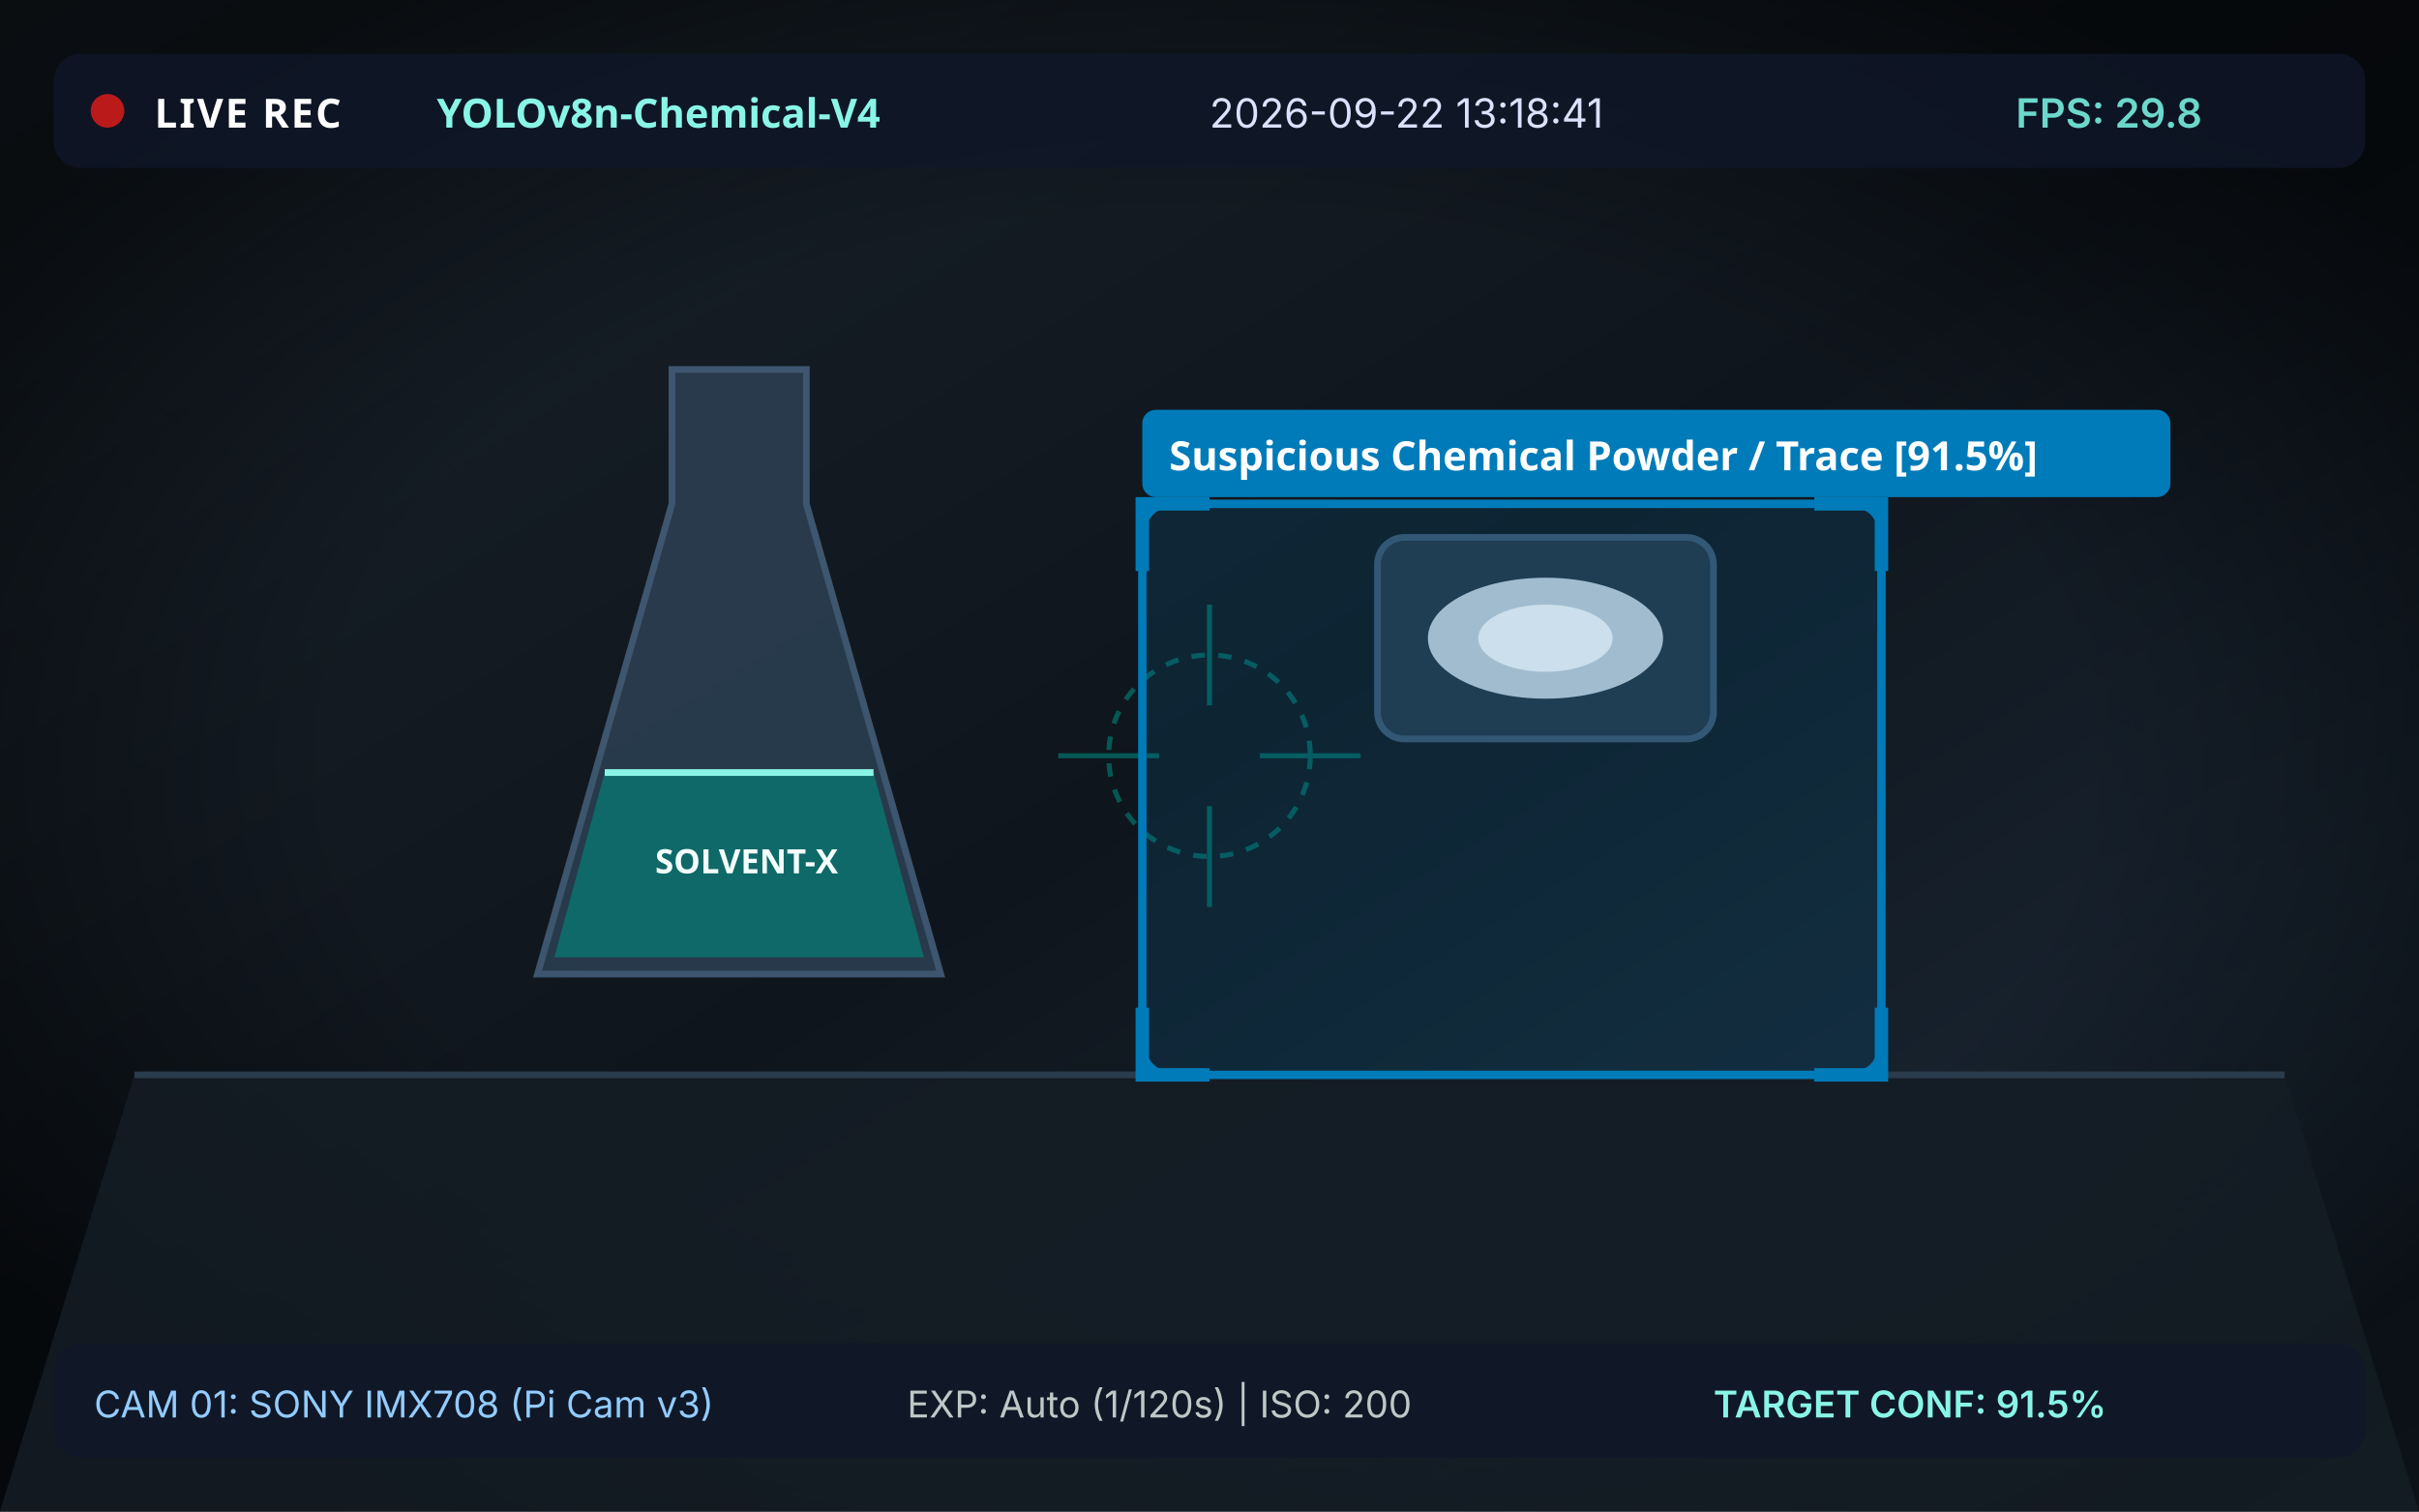
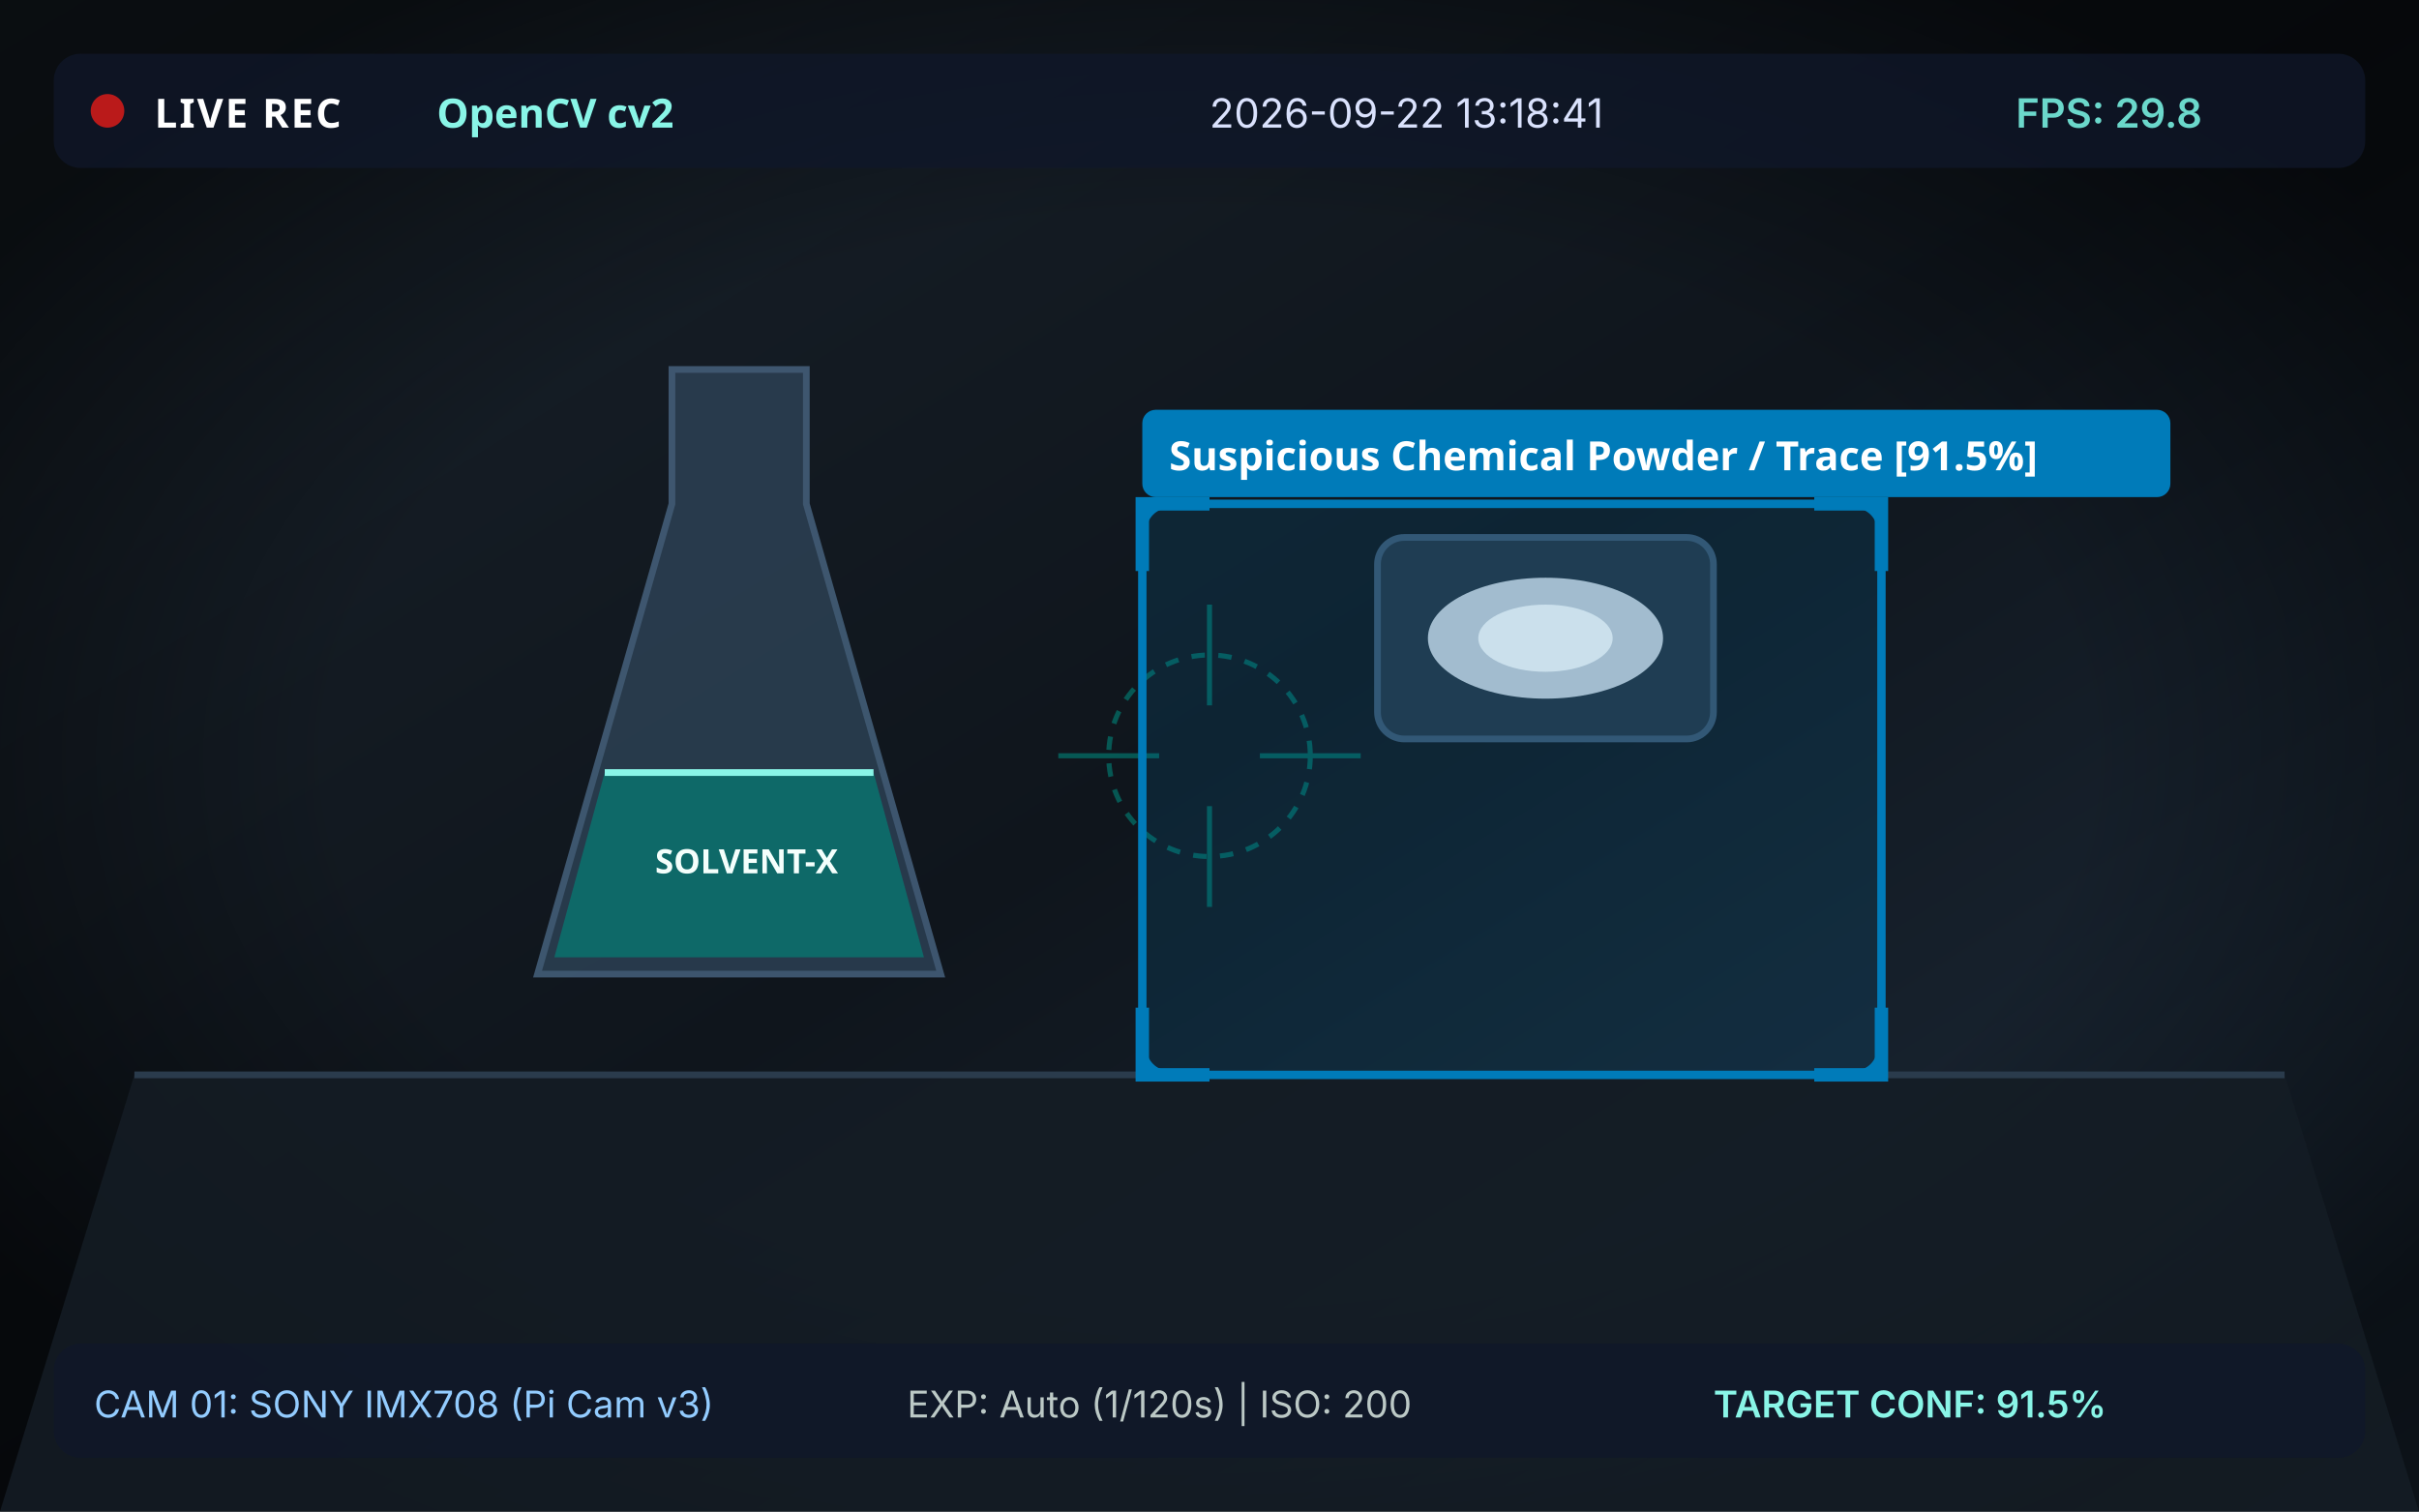
<svg xmlns="http://www.w3.org/2000/svg" viewBox="0 0 720 450" width="720" height="450">
  <defs>
    <linearGradient id="bgGrad" x1="0%" y1="0%" x2="100%" y2="100%">
      <stop offset="0%" stop-color="#19222b" />
      <stop offset="50%" stop-color="#0f151c" />
      <stop offset="100%" stop-color="#1e2d3d" />
    </linearGradient>
    <radialGradient id="vignette" cx="50%" cy="50%" r="60%">
      <stop offset="60%" stop-color="transparent" />
      <stop offset="100%" stop-color="rgba(0,0,0,0.6)" />
    </radialGradient>
  </defs>
  <rect width="720" height="450" fill="url(#bgGrad)" />
  <rect width="720" height="450" fill="url(#vignette)" />
  <polygon points="40,320 680,320 720,450 0,450" fill="#141c24" opacity="0.85" />
  <line x1="40" y1="320" x2="680" y2="320" stroke="#2a3b4c" stroke-width="2" />
  <g transform="translate(160, 110)">
    <path d="M40 0 L80 0 L80 40 L120 180 L0 180 L40 40 Z" fill="#2d4256" stroke="#486582" stroke-width="2" opacity="0.8" />
    <path d="M20 120 L100 120 L115 175 L5 175 Z" fill="#008378" opacity="0.65" />
    <line x1="20" y1="120" x2="100" y2="120" stroke="#89f5e7" stroke-width="2" />
    <text x="35" y="150" fill="#f4fffc" font-size="10" font-family="sans-serif" font-weight="bold">SOLVENT-X</text>
  </g>
  <g transform="translate(410, 160)">
    <rect x="0" y="0" width="100" height="60" rx="8" fill="#243342" stroke="#3b526b" stroke-width="2" />
    <ellipse cx="50" cy="30" rx="35" ry="18" fill="#d9e2ec" opacity="0.85" />
    <ellipse cx="50" cy="30" rx="20" ry="10" fill="#f0f4f8" opacity="0.95" />
  </g>
  <g stroke="#008378" stroke-width="1.5" opacity="0.6">
    <circle cx="360" cy="225" r="30" fill="none" stroke-dasharray="4,4" />
    <line x1="360" y1="180" x2="360" y2="210" />
    <line x1="360" y1="240" x2="360" y2="270" />
    <line x1="315" y1="225" x2="345" y2="225" />
    <line x1="375" y1="225" x2="405" y2="225" />
  </g>
  <g>
    <rect x="340" y="150" width="220" height="170" fill="rgba(0, 123, 185, 0.15)" stroke="#007bb9" stroke-width="2.5" rx="8" />
    <path d="M340 170 L340 150 L360 150" stroke="#007bb9" stroke-width="4" fill="none" />
    <path d="M540 150 L560 150 L560 170" stroke="#007bb9" stroke-width="4" fill="none" />
    <path d="M340 300 L340 320 L360 320" stroke="#007bb9" stroke-width="4" fill="none" />
    <path d="M540 320 L560 320 L560 300" stroke="#007bb9" stroke-width="4" fill="none" />
    <rect x="340" y="122" width="306" height="26" fill="#007bb9" rx="4" />
    <text x="348" y="140" fill="#ffffff" font-family="'Plus Jakarta Sans', sans-serif" font-weight="700" font-size="12">
          Suspicious Chemical Powder / Trace [91.5%]
        </text>
  </g>
  <rect x="16" y="16" width="688" height="34" rx="8" fill="rgba(15, 23, 42, 0.75)" />
  <circle cx="32" cy="33" r="5" fill="#ba1a1a">
    <animate attributeName="opacity" values="1;0.2;1" dur="1.5s" repeatCount="indefinite" />
  </circle>
  <text x="46" y="38" fill="#ffffff" font-family="'Plus Jakarta Sans', sans-serif" font-weight="700" font-size="12" letter-spacing="0.05em">LIVE REC</text>
-   <text x="130" y="38" fill="#89f5e7" font-family="'Plus Jakarta Sans', sans-serif" font-weight="600" font-size="12">YOLOv8n-Chemical-V4</text>
+   <text x="130" y="38" fill="#89f5e7" font-family="'Plus Jakarta Sans', sans-serif" font-weight="600" font-size="12">OpenCV cv2</text>
  <text x="360" y="38" fill="#dae2fd" font-family="'Inter', sans-serif" font-size="12">2026-09-22 13:18:41</text>
  <text x="600" y="38" fill="#6bd8cb" font-family="'Inter', sans-serif" font-weight="600" font-size="12">FPS: 29.8</text>
  <rect x="16" y="400" width="688" height="34" rx="8" fill="rgba(15, 23, 42, 0.75)" />
  <text x="28" y="422" fill="#93ccff" font-family="'Inter', sans-serif" font-size="11">CAM 01: SONY IMX708 (Pi Cam v3)</text>
  <text x="270" y="422" fill="#bcc9c6" font-family="'Inter', sans-serif" font-size="11">EXP: Auto (1/120s) | ISO: 200</text>
  <text x="510" y="422" fill="#89f5e7" font-family="'Inter', sans-serif" font-weight="600" font-size="11">TARGET CONF: 91.5%</text>
</svg>
